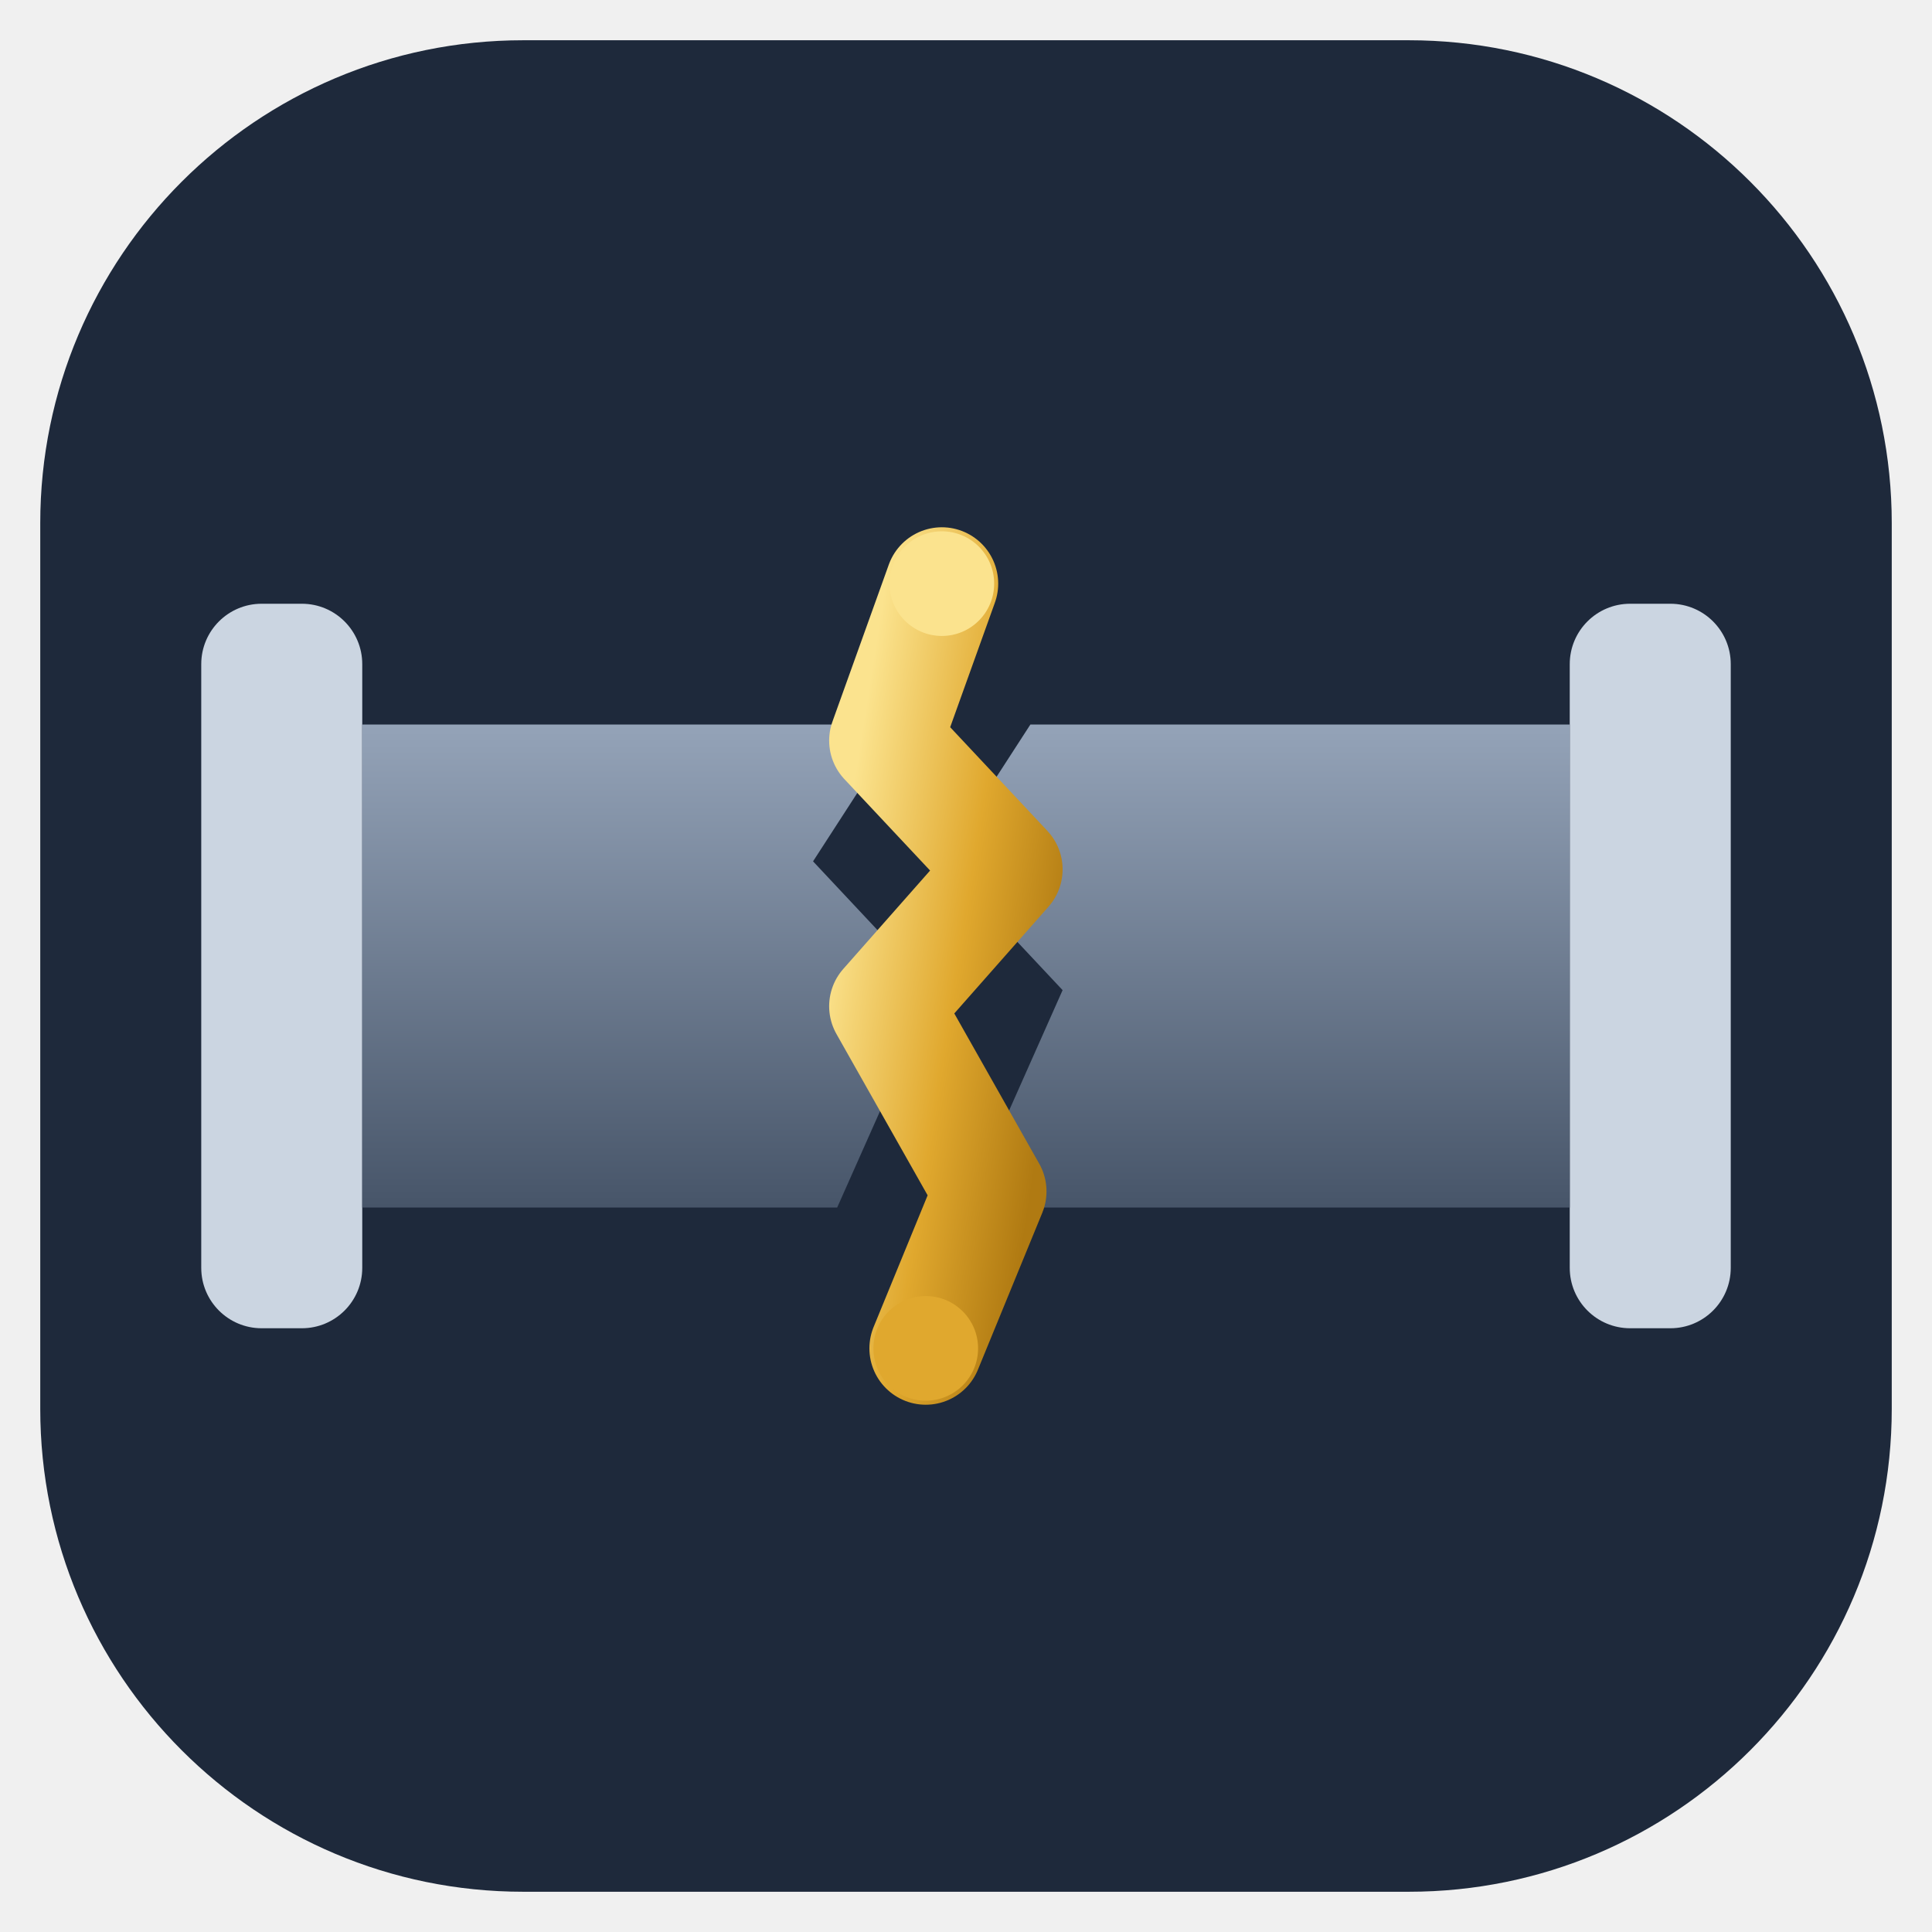
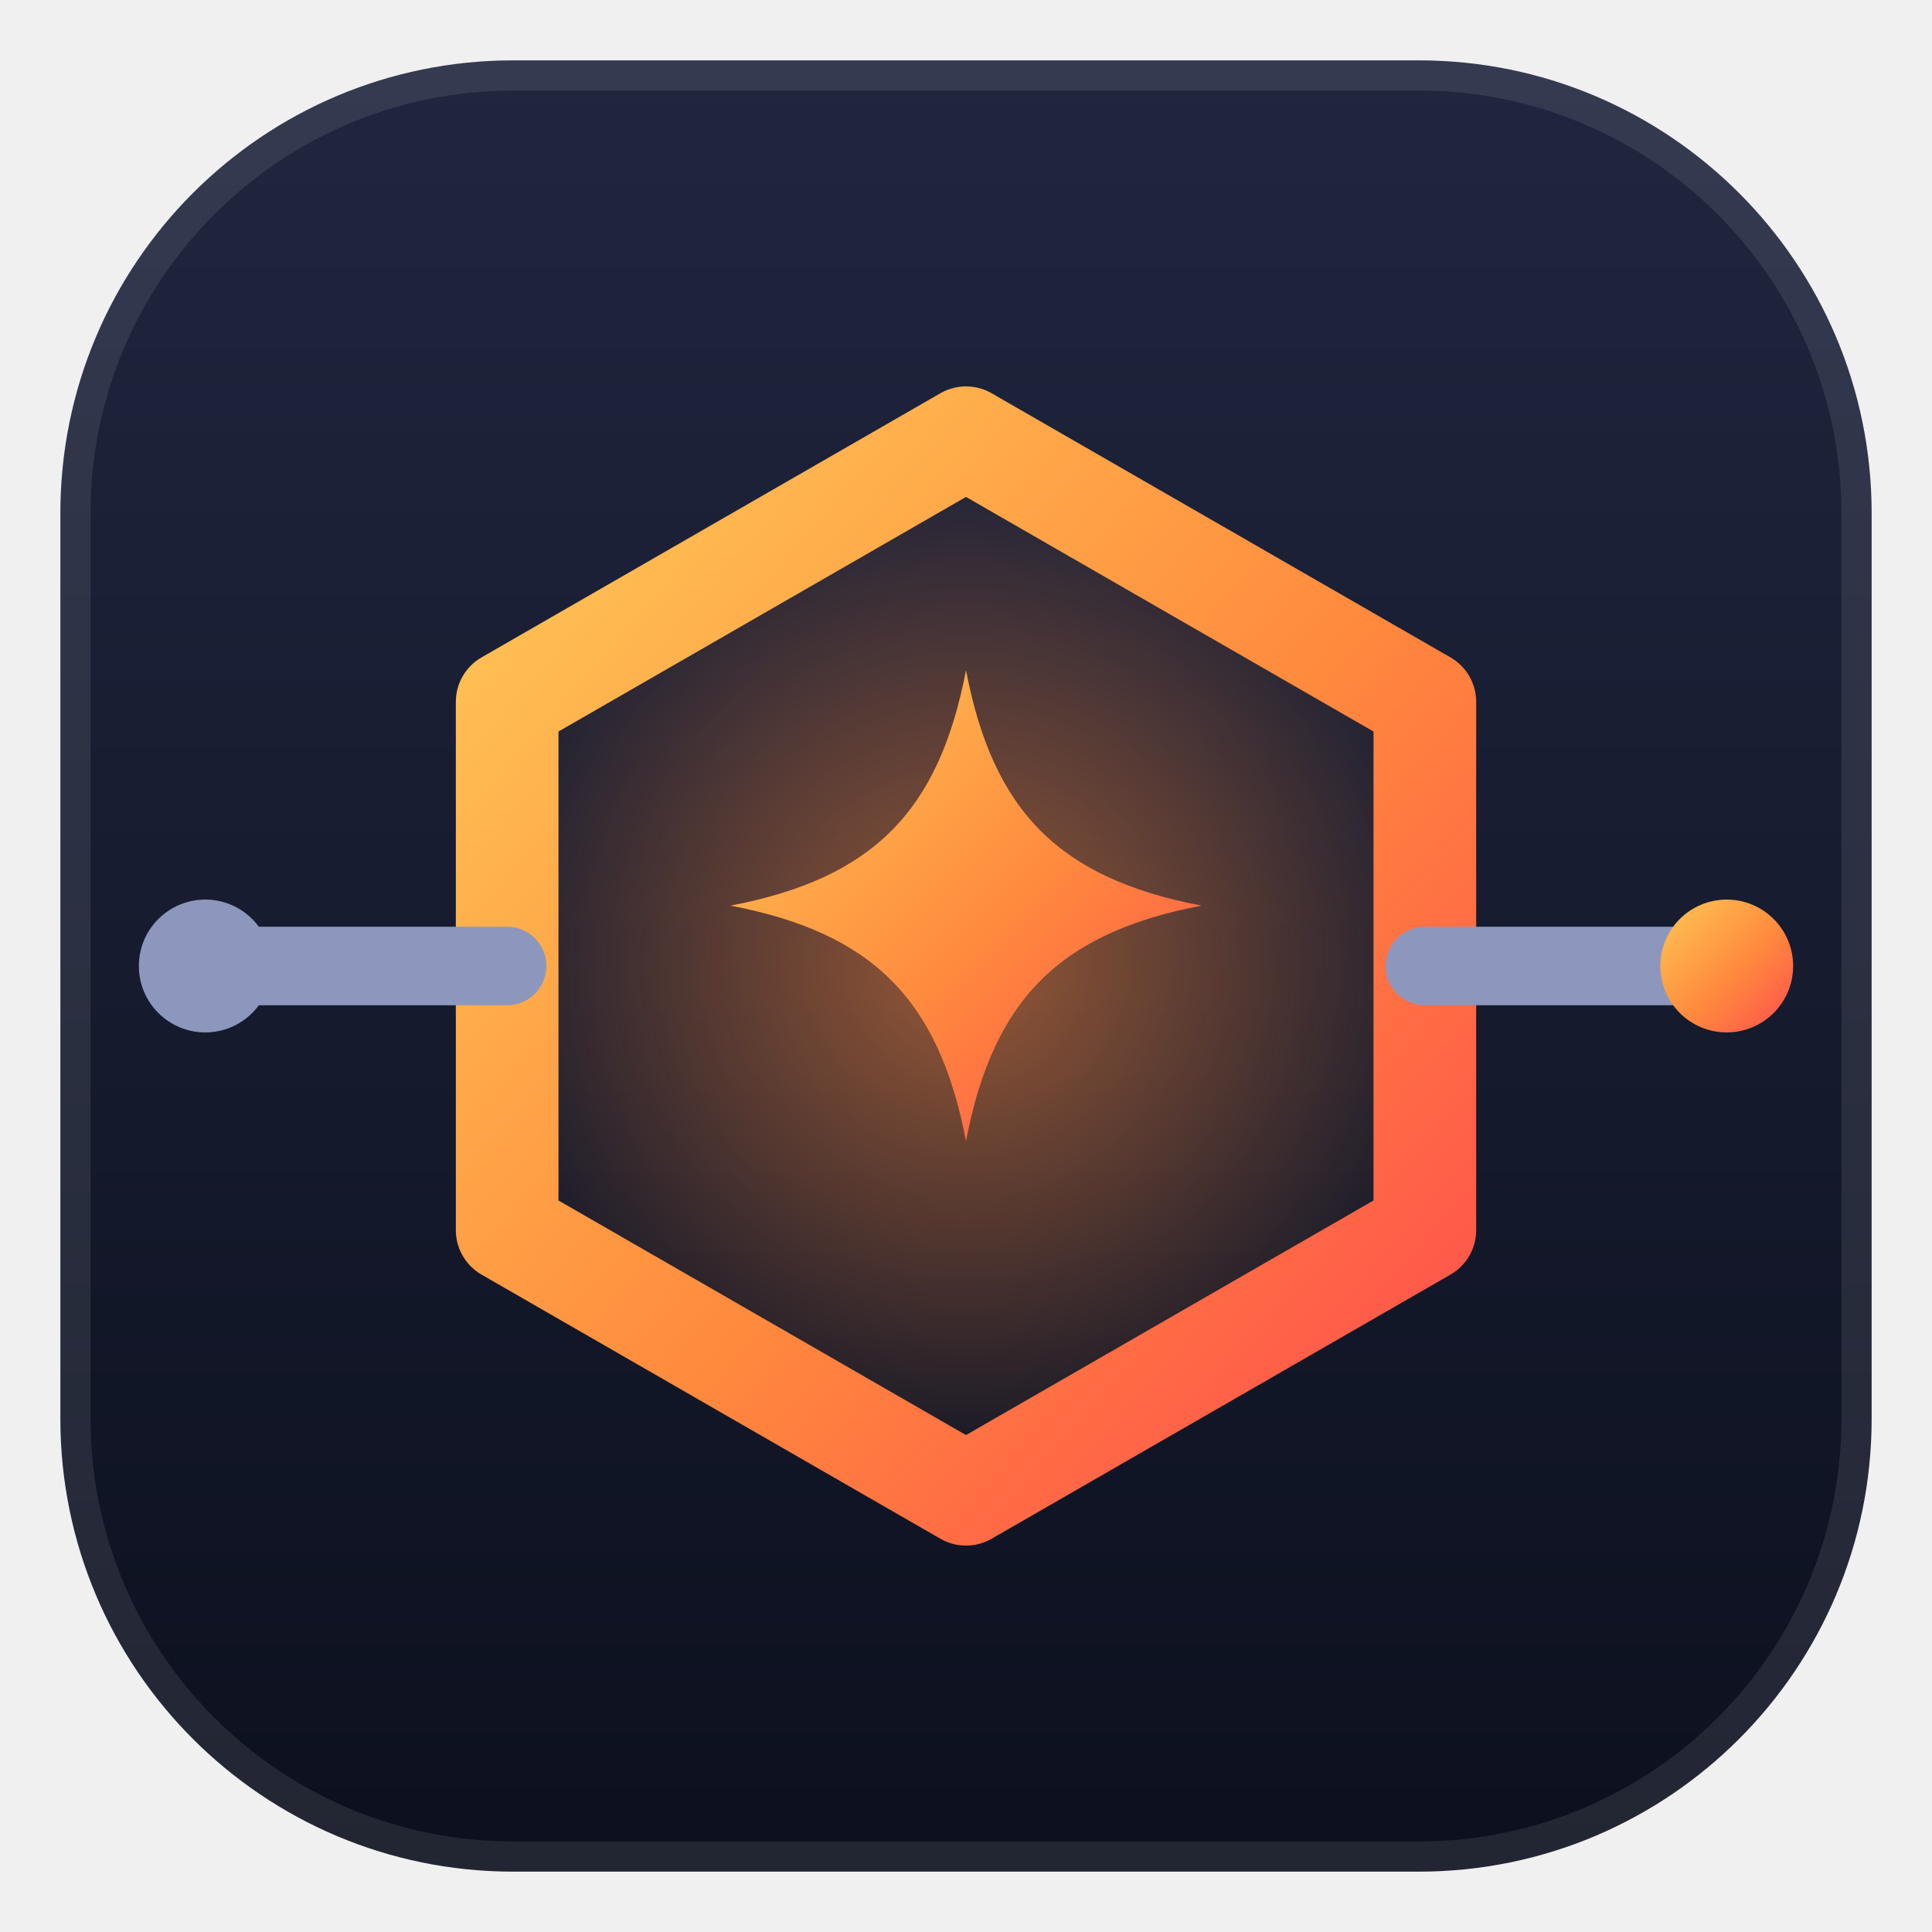
- <svg xmlns="http://www.w3.org/2000/svg" viewBox="0 0 48 48" width="48" height="48">
+ <svg xmlns="http://www.w3.org/2000/svg" viewBox="0 0 64 64" width="64" height="64" role="img" aria-label="Build Forge">
  <defs>
-     <linearGradient id="bf-gold" x1="0" y1="0" x2="1" y2="1">
-       <stop offset="0" stop-color="#fbe38e" />
-       <stop offset="0.55" stop-color="#e0a82e" />
-       <stop offset="1" stop-color="#b07a12" />
+     <linearGradient id="bg" x1="0" y1="0" x2="0" y2="1">
+       <stop offset="0" stop-color="#20263f" />
+       <stop offset="1" stop-color="#0c101e" />
    </linearGradient>
-     <linearGradient id="bf-pipe" x1="0" y1="0" x2="0" y2="1">
-       <stop offset="0" stop-color="#94a3b8" />
-       <stop offset="1" stop-color="#475569" />
+     <linearGradient id="em" x1="0" y1="0" x2="1" y2="1">
+       <stop offset="0" stop-color="#ffc857" />
+       <stop offset="0.55" stop-color="#ff8a3d" />
+       <stop offset="1" stop-color="#ff4d4d" />
    </linearGradient>
+     <radialGradient id="glow" cx="0.5" cy="0.5" r="0.5">
+       <stop offset="0" stop-color="#ff8a3d" stop-opacity="0.55" />
+       <stop offset="1" stop-color="#ff8a3d" stop-opacity="0" />
+     </radialGradient>
  </defs>
-   <rect x="1" y="1" width="46" height="46" rx="12" fill="#1e293b" />
-   <rect x="5" y="15" width="4" height="18" rx="1.5" fill="#cbd5e1" />
-   <rect x="39" y="15" width="4" height="18" rx="1.5" fill="#cbd5e1" />
-   <path d="M9 18h13.4l-2.2 3.4 3 3.2-2.4 5.4H9z" fill="url(#bf-pipe)" />
-   <path d="M39 18H25.6l-2.2 3.4 3 3.2-2.4 5.4H39z" fill="url(#bf-pipe)" />
-   <path d="M23.4 14.5l-1.4 3.9 3 3.2-3 3.4 2.6 4.6-1.6 3.9" fill="none" stroke="url(#bf-gold)" stroke-width="2.8" stroke-linecap="round" stroke-linejoin="round" />
-   <circle cx="23.4" cy="14.5" r="1.3" fill="#fbe38e" />
-   <circle cx="23" cy="33.5" r="1.3" fill="#e0a82e" />
+   <rect x="2" y="2" width="60" height="60" rx="15" fill="url(#bg)" />
+   <rect x="2.5" y="2.5" width="59" height="59" rx="14.5" fill="none" stroke="#fff" stroke-opacity="0.09" />
+   <circle cx="32" cy="32" r="17" fill="url(#glow)" />
+   <path d="M32 14.5l15.2 8.75v17.5L32 49.5l-15.2-8.75v-17.5z" fill="none" stroke="url(#em)" stroke-width="3.4" stroke-linejoin="round" />
+   <path d="M6 32h10.8M47.2 32H58" stroke="#8d97bd" stroke-width="2.6" stroke-linecap="round" />
+   <circle cx="6.8" cy="32" r="2.2" fill="#8d97bd" />
+   <circle cx="57.2" cy="32" r="2.2" fill="url(#em)" />
+   <path d="M32 22.2c.9 4.7 3.1 6.9 7.8 7.8-4.7.9-6.9 3.1-7.8 7.8-.9-4.7-3.1-6.9-7.8-7.8 4.7-.9 6.9-3.1 7.8-7.8z" fill="url(#em)" />
</svg>
